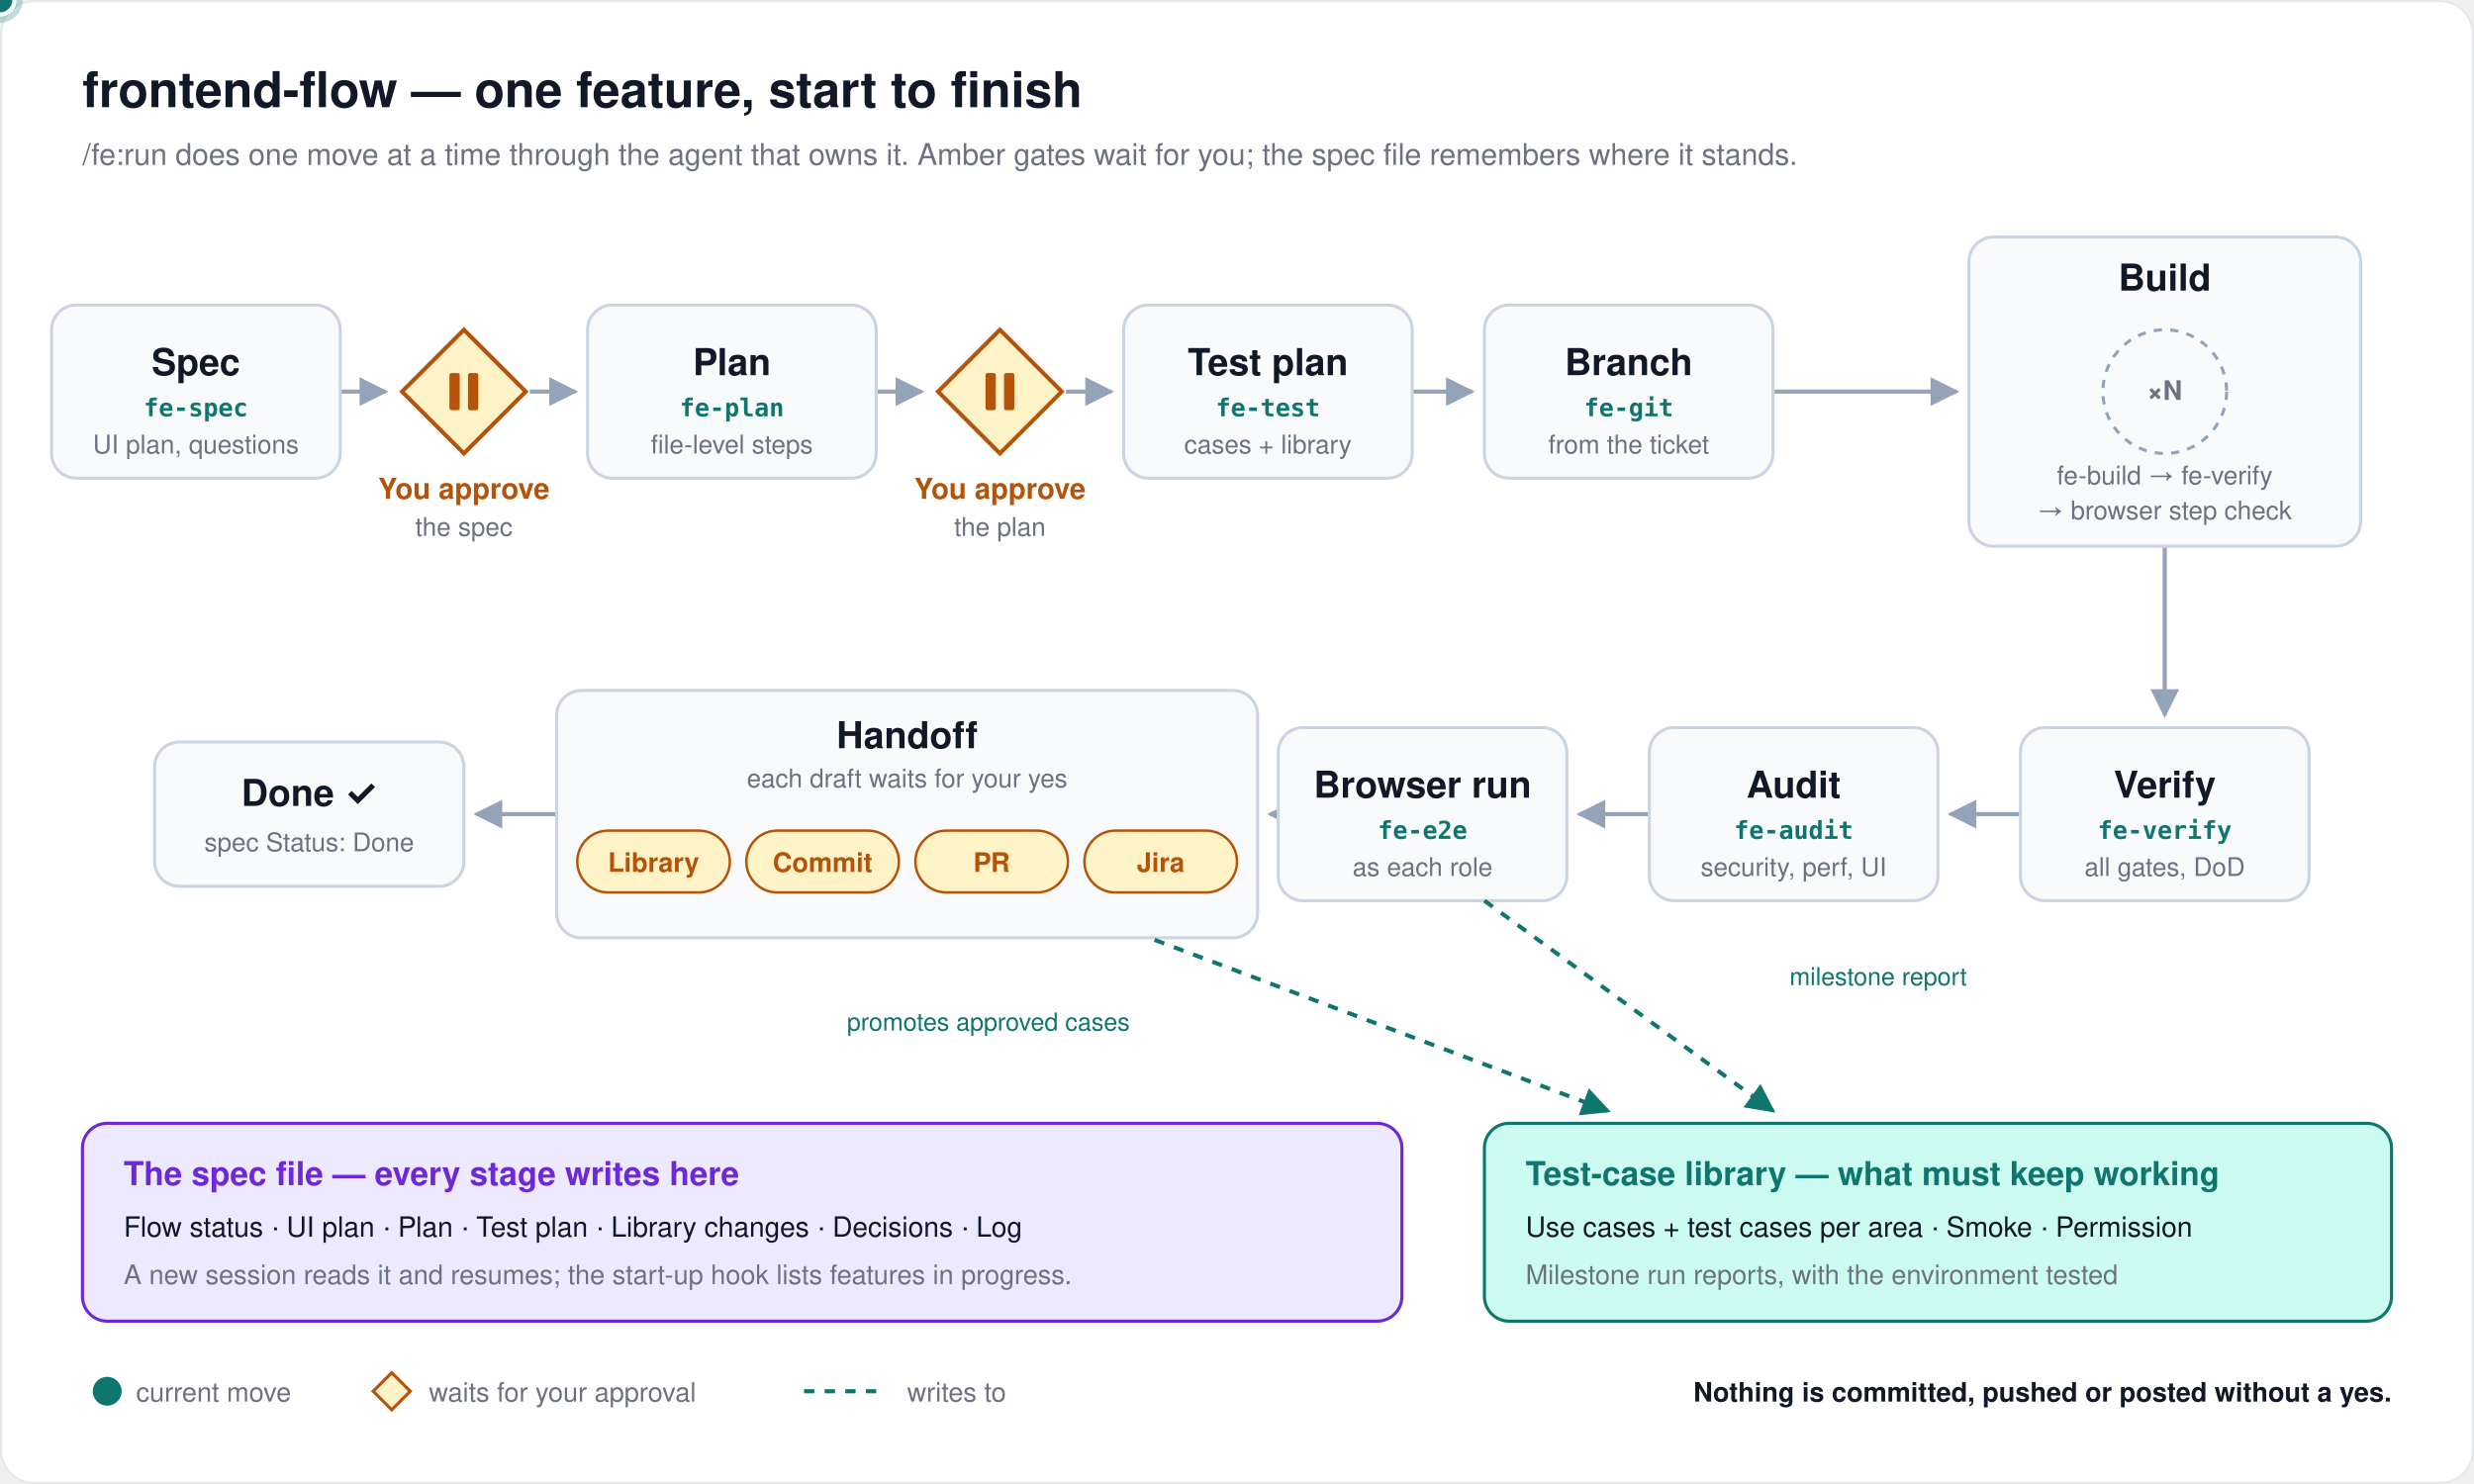
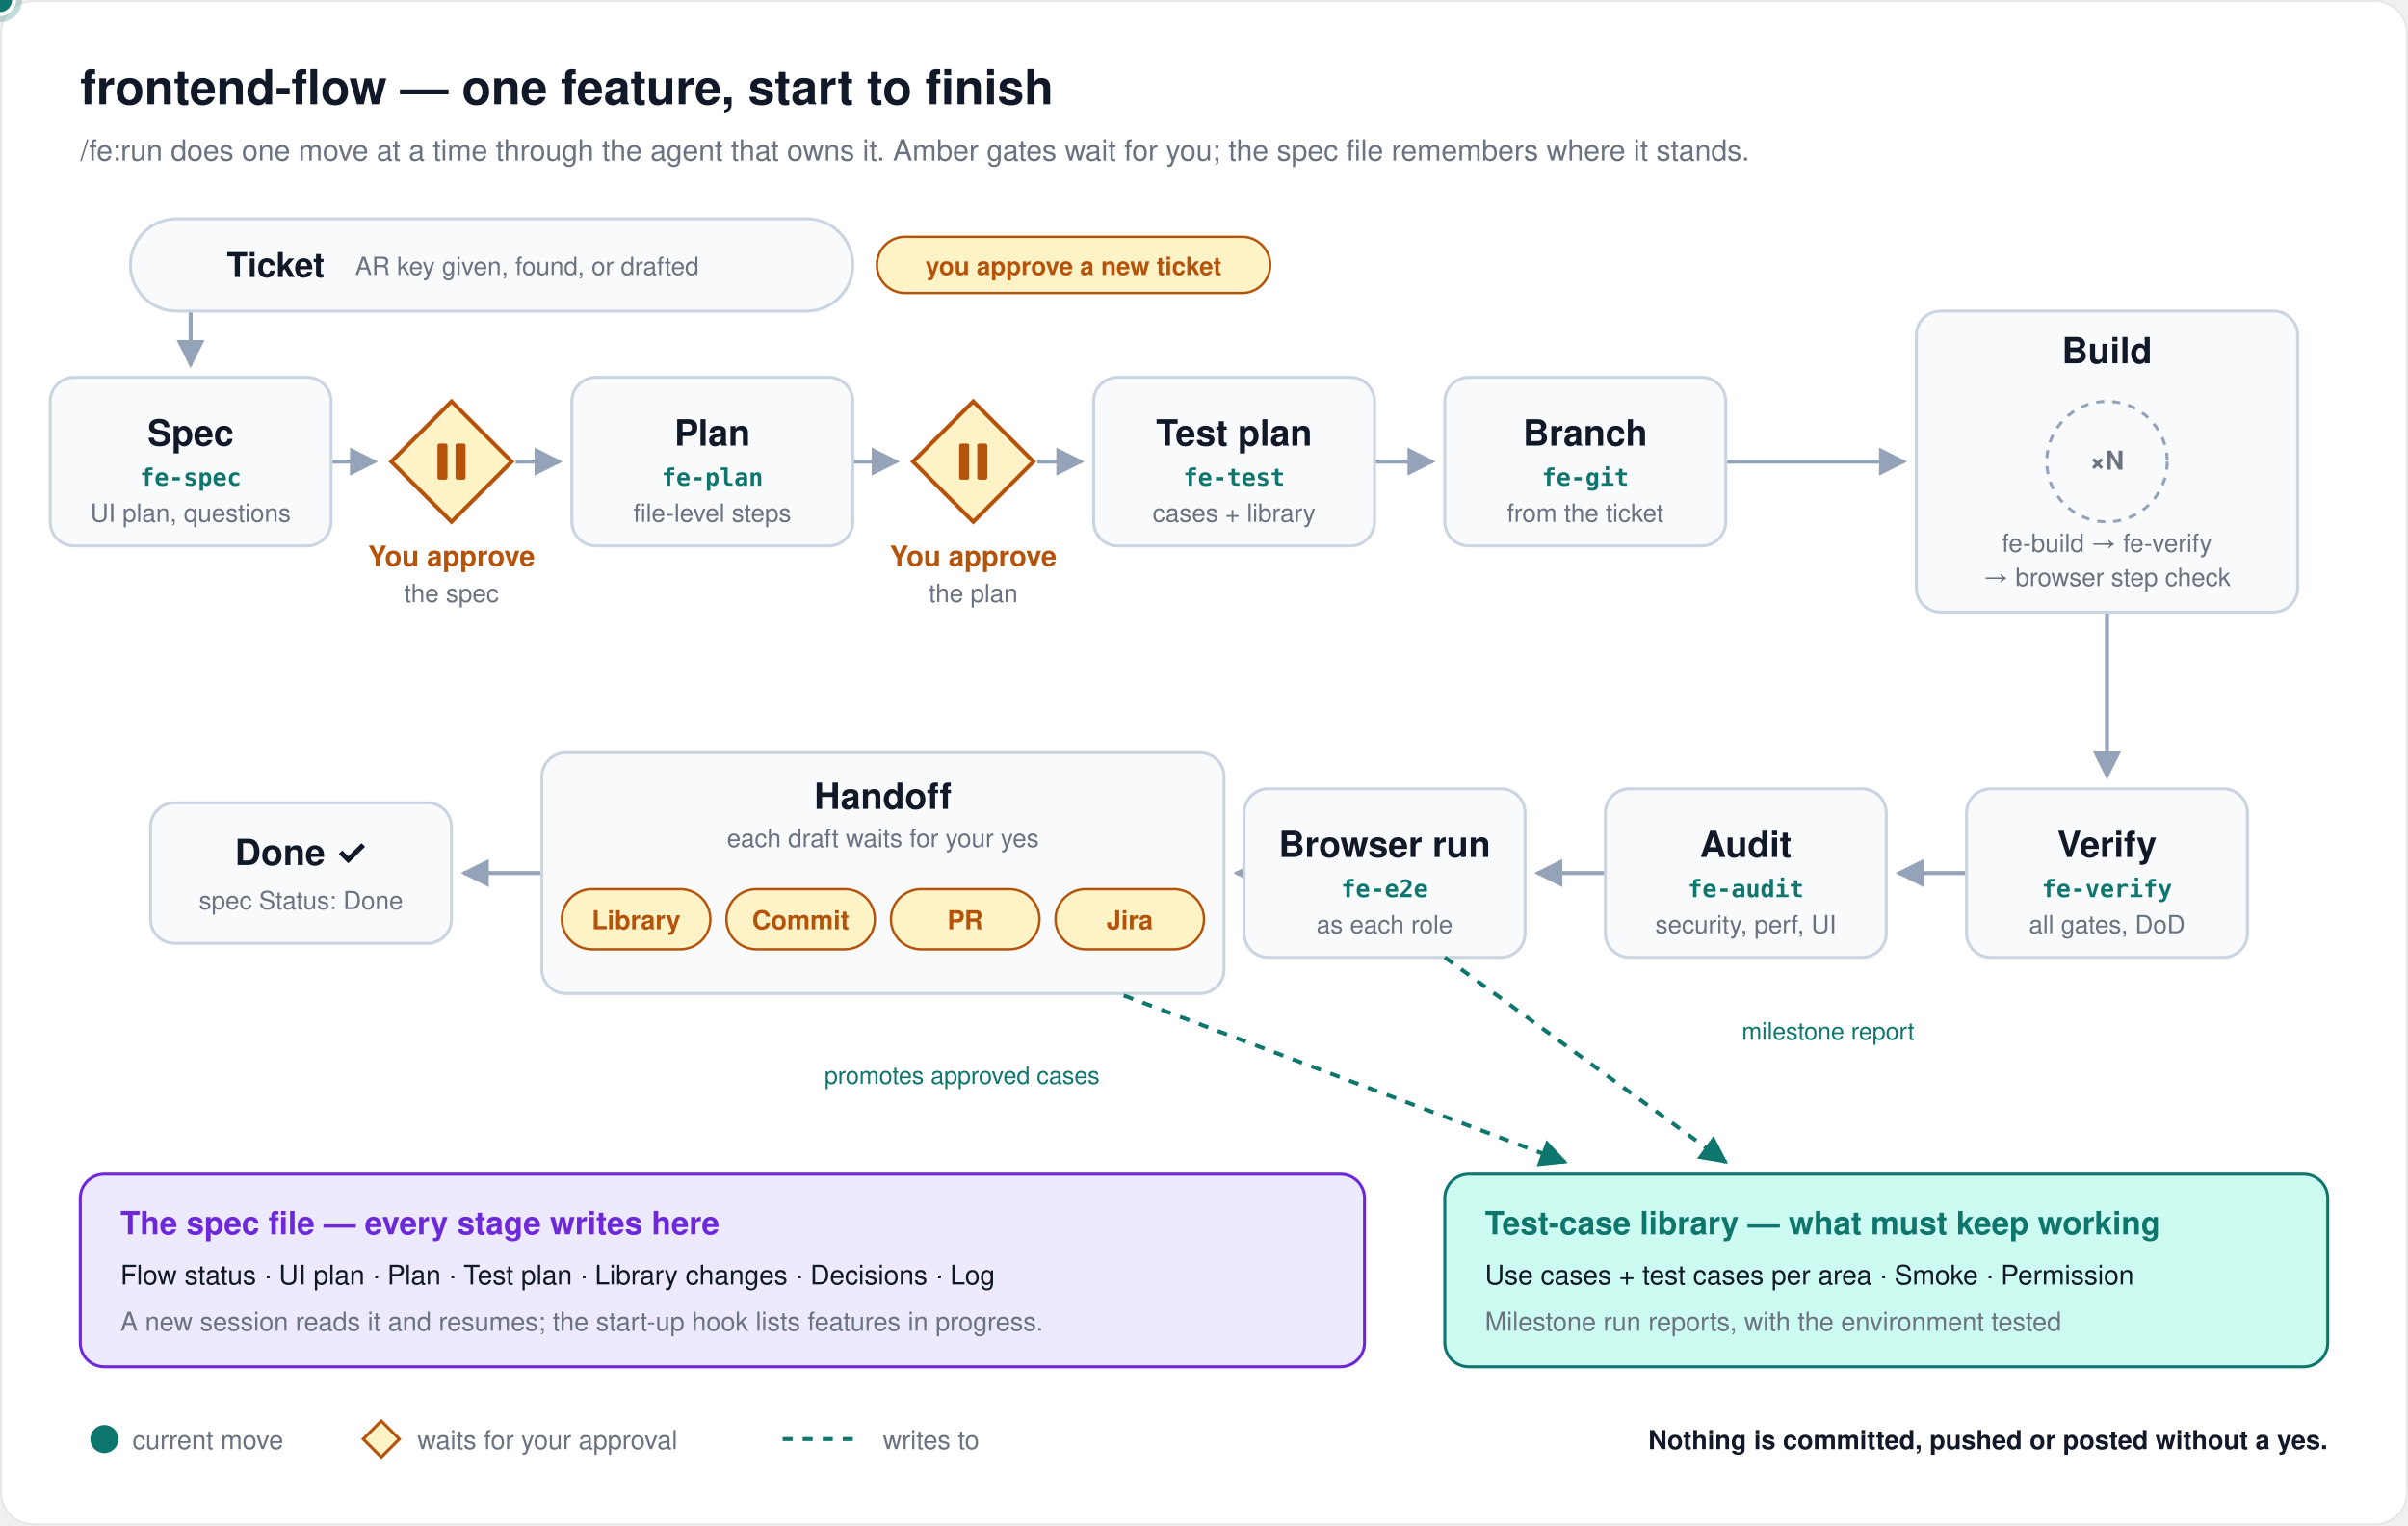
- <svg xmlns="http://www.w3.org/2000/svg" viewBox="0 0 1200 720" width="1200" height="720" font-family="-apple-system, BlinkMacSystemFont, 'Segoe UI', Helvetica, Arial, sans-serif" role="img" aria-labelledby="t d">
+ <svg xmlns="http://www.w3.org/2000/svg" viewBox="0 0 1200 760" width="1200" height="760" font-family="-apple-system, BlinkMacSystemFont, 'Segoe UI', Helvetica, Arial, sans-serif" role="img" aria-labelledby="t d">
  <defs>
    <marker id="arrow" viewBox="0 0 10 10" refX="9" refY="5" markerWidth="7" markerHeight="7" orient="auto-start-reverse">
      <path d="M0,0 L10,5 L0,10 z" fill="#94a3b8" />
    </marker>
    <marker id="arrowViolet" viewBox="0 0 10 10" refX="9" refY="5" markerWidth="7" markerHeight="7" orient="auto-start-reverse">
      <path d="M0,0 L10,5 L0,10 z" fill="#6d28d9" />
    </marker>
    <marker id="arrowTeal" viewBox="0 0 10 10" refX="9" refY="5" markerWidth="7" markerHeight="7" orient="auto-start-reverse">
      <path d="M0,0 L10,5 L0,10 z" fill="#0f766e" />
    </marker>
  </defs>
-   <rect x="0.5" y="0.5" width="1199" height="719" rx="16" fill="#ffffff" stroke="#e5e7eb" />
+   <rect x="0.5" y="0.5" width="1199" height="759" rx="16" fill="#ffffff" stroke="#e5e7eb" />
  <text x="40" y="52" font-size="24" font-weight="700" fill="#111827" text-anchor="start">frontend-flow — one feature, start to finish</text>
  <text x="40" y="80" font-size="14.5" font-weight="400" fill="#6b7280" text-anchor="start">/fe:run does one move at a time through the agent that owns it. Amber gates wait for you; the spec file remembers where it stands.</text>
-   <line x1="165.0" y1="190" x2="187" y2="190" stroke="#94a3b8" stroke-width="2" marker-end="url(#arrow)" />
-   <line x1="257" y1="190" x2="279.0" y2="190" stroke="#94a3b8" stroke-width="2" marker-end="url(#arrow)" />
-   <line x1="425.0" y1="190" x2="447" y2="190" stroke="#94a3b8" stroke-width="2" marker-end="url(#arrow)" />
-   <line x1="517" y1="190" x2="539.0" y2="190" stroke="#94a3b8" stroke-width="2" marker-end="url(#arrow)" />
-   <line x1="685.0" y1="190" x2="714.0" y2="190" stroke="#94a3b8" stroke-width="2" marker-end="url(#arrow)" />
-   <line x1="860.0" y1="190" x2="949" y2="190" stroke="#94a3b8" stroke-width="2" marker-end="url(#arrow)" />
-   <line x1="1050" y1="265" x2="1050" y2="347.0" stroke="#94a3b8" stroke-width="2" marker-end="url(#arrow)" />
-   <line x1="980.0" y1="395" x2="946.0" y2="395" stroke="#94a3b8" stroke-width="2" marker-end="url(#arrow)" />
-   <line x1="800.0" y1="395" x2="766.0" y2="395" stroke="#94a3b8" stroke-width="2" marker-end="url(#arrow)" />
-   <line x1="620.0" y1="395" x2="616" y2="395" stroke="#94a3b8" stroke-width="2" marker-end="url(#arrow)" />
-   <line x1="270" y1="395" x2="231" y2="395" stroke="#94a3b8" stroke-width="2" marker-end="url(#arrow)" />
-   <g>
-     <rect x="25.0" y="148.0" width="140" height="84" rx="12" fill="#f8fafc" stroke="#cbd5e1" stroke-width="1.5" />
-     <rect x="25.0" y="148.0" width="140" height="84" rx="12" fill="#ccfbf1" stroke="#0f766e" stroke-width="2.5" opacity="0">
-       <animate attributeName="opacity" dur="22.02s" repeatCount="indefinite" calcMode="linear" keyTimes="0;0;0;0.041;0.048;1" values="0;0;1;1;0;0" />
-     </rect>
-     <text x="95" y="182" font-size="18" font-weight="700" fill="#111827" text-anchor="middle">Spec</text>
-     <text x="95" y="202" font-size="12" font-weight="600" fill="#0f766e" text-anchor="middle" font-family="ui-monospace, SFMono-Regular, Menlo, monospace">fe-spec</text>
-     <text x="95" y="220" font-size="12.5" font-weight="400" fill="#6b7280" text-anchor="middle">UI plan, questions</text>
-   </g>
-   <polygon points="225,160 255,190 225,220 195,190" fill="#fef3c7" stroke="#b45309" stroke-width="2" />
-   <polygon points="225,160 255,190 225,220 195,190" fill="#b45309" opacity="0">
-     <animate attributeName="opacity" dur="22.02s" repeatCount="indefinite" calcMode="linear" keyTimes="0;0.054;0.06;0.133;0.14;1" values="0;0;1;1;0;0" />
+   <line x1="95" y1="155" x2="95" y2="182.0" stroke="#94a3b8" stroke-width="2" marker-end="url(#arrow)" />
+   <line x1="165.0" y1="230" x2="187" y2="230" stroke="#94a3b8" stroke-width="2" marker-end="url(#arrow)" />
+   <line x1="257" y1="230" x2="279.0" y2="230" stroke="#94a3b8" stroke-width="2" marker-end="url(#arrow)" />
+   <line x1="425.0" y1="230" x2="447" y2="230" stroke="#94a3b8" stroke-width="2" marker-end="url(#arrow)" />
+   <line x1="517" y1="230" x2="539.0" y2="230" stroke="#94a3b8" stroke-width="2" marker-end="url(#arrow)" />
+   <line x1="685.0" y1="230" x2="714.0" y2="230" stroke="#94a3b8" stroke-width="2" marker-end="url(#arrow)" />
+   <line x1="860.0" y1="230" x2="949" y2="230" stroke="#94a3b8" stroke-width="2" marker-end="url(#arrow)" />
+   <line x1="1050" y1="305" x2="1050" y2="387.0" stroke="#94a3b8" stroke-width="2" marker-end="url(#arrow)" />
+   <line x1="980.0" y1="435" x2="946.0" y2="435" stroke="#94a3b8" stroke-width="2" marker-end="url(#arrow)" />
+   <line x1="800.0" y1="435" x2="766.0" y2="435" stroke="#94a3b8" stroke-width="2" marker-end="url(#arrow)" />
+   <line x1="620.0" y1="435" x2="616" y2="435" stroke="#94a3b8" stroke-width="2" marker-end="url(#arrow)" />
+   <line x1="270" y1="435" x2="231" y2="435" stroke="#94a3b8" stroke-width="2" marker-end="url(#arrow)" />
+   <rect x="65" y="109.0" width="360" height="46" rx="23" fill="#f8fafc" stroke="#cbd5e1" stroke-width="1.5" />
+   <rect x="65" y="109.0" width="360" height="46" rx="23" fill="#ccfbf1" stroke="#0f766e" stroke-width="2.5" opacity="0">
+     <animate attributeName="opacity" dur="23.25s" repeatCount="indefinite" calcMode="linear" keyTimes="0;0;0;0.039;0.045;1" values="0;0;1;1;0;0" />
+   </rect>
+   <text x="113" y="138" font-size="17" font-weight="700" fill="#111827" text-anchor="start">Ticket</text>
+   <text x="177" y="137" font-size="12.5" font-weight="400" fill="#6b7280" text-anchor="start">AR key given, found, or drafted</text>
+   <g>
+     <rect x="437" y="118" width="196" height="28" rx="14" fill="#fef3c7" stroke="#b45309" stroke-width="1.2" />
+     <text x="535" y="137" font-size="12.5" font-weight="600" fill="#b45309" text-anchor="middle">you approve a new ticket</text>
+   </g>
+   <g>
+     <rect x="25.0" y="188.0" width="140" height="84" rx="12" fill="#f8fafc" stroke="#cbd5e1" stroke-width="1.5" />
+     <rect x="25.0" y="188.0" width="140" height="84" rx="12" fill="#ccfbf1" stroke="#0f766e" stroke-width="2.5" opacity="0">
+       <animate attributeName="opacity" dur="23.25s" repeatCount="indefinite" calcMode="linear" keyTimes="0;0.046;0.053;0.091;0.098;1" values="0;0;1;1;0;0" />
+     </rect>
+     <text x="95" y="222" font-size="18" font-weight="700" fill="#111827" text-anchor="middle">Spec</text>
+     <text x="95" y="242" font-size="12" font-weight="600" fill="#0f766e" text-anchor="middle" font-family="ui-monospace, SFMono-Regular, Menlo, monospace">fe-spec</text>
+     <text x="95" y="260" font-size="12.5" font-weight="400" fill="#6b7280" text-anchor="middle">UI plan, questions</text>
+   </g>
+   <polygon points="225,200 255,230 225,260 195,230" fill="#fef3c7" stroke="#b45309" stroke-width="2" />
+   <polygon points="225,200 255,230 225,260 195,230" fill="#b45309" opacity="0">
+     <animate attributeName="opacity" dur="23.25s" repeatCount="indefinite" calcMode="linear" keyTimes="0;0.104;0.11;0.179;0.185;1" values="0;0;1;1;0;0" />
  </polygon>
  <g fill="#b45309">
-     <rect x="218" y="181" width="5" height="18" rx="1" />
-     <rect x="227" y="181" width="5" height="18" rx="1" />
+     <rect x="218" y="221" width="5" height="18" rx="1" />
+     <rect x="227" y="221" width="5" height="18" rx="1" />
  </g>
  <g fill="#ffffff" opacity="0">
-     <animate attributeName="opacity" dur="22.02s" repeatCount="indefinite" calcMode="linear" keyTimes="0;0.054;0.06;0.133;0.14;1" values="0;0;1;1;0;0" />
-     <rect x="218" y="181" width="5" height="18" rx="1" />
-     <rect x="227" y="181" width="5" height="18" rx="1" />
-   </g>
-   <text x="225" y="242" font-size="14" font-weight="700" fill="#b45309" text-anchor="middle">You approve</text>
-   <text x="225" y="260" font-size="12.5" font-weight="400" fill="#6b7280" text-anchor="middle">the spec</text>
-   <g>
-     <rect x="285.0" y="148.0" width="140" height="84" rx="12" fill="#f8fafc" stroke="#cbd5e1" stroke-width="1.5" />
-     <rect x="285.0" y="148.0" width="140" height="84" rx="12" fill="#ccfbf1" stroke="#0f766e" stroke-width="2.5" opacity="0">
-       <animate attributeName="opacity" dur="22.02s" repeatCount="indefinite" calcMode="linear" keyTimes="0;0.146;0.153;0.185;0.192;1" values="0;0;1;1;0;0" />
-     </rect>
-     <text x="355" y="182" font-size="18" font-weight="700" fill="#111827" text-anchor="middle">Plan</text>
-     <text x="355" y="202" font-size="12" font-weight="600" fill="#0f766e" text-anchor="middle" font-family="ui-monospace, SFMono-Regular, Menlo, monospace">fe-plan</text>
-     <text x="355" y="220" font-size="12.5" font-weight="400" fill="#6b7280" text-anchor="middle">file-level steps</text>
-   </g>
-   <polygon points="485,160 515,190 485,220 455,190" fill="#fef3c7" stroke="#b45309" stroke-width="2" />
-   <polygon points="485,160 515,190 485,220 455,190" fill="#b45309" opacity="0">
-     <animate attributeName="opacity" dur="22.02s" repeatCount="indefinite" calcMode="linear" keyTimes="0;0.198;0.204;0.277;0.284;1" values="0;0;1;1;0;0" />
+     <animate attributeName="opacity" dur="23.25s" repeatCount="indefinite" calcMode="linear" keyTimes="0;0.104;0.11;0.179;0.185;1" values="0;0;1;1;0;0" />
+     <rect x="218" y="221" width="5" height="18" rx="1" />
+     <rect x="227" y="221" width="5" height="18" rx="1" />
+   </g>
+   <text x="225" y="282" font-size="14" font-weight="700" fill="#b45309" text-anchor="middle">You approve</text>
+   <text x="225" y="300" font-size="12.5" font-weight="400" fill="#6b7280" text-anchor="middle">the spec</text>
+   <g>
+     <rect x="285.0" y="188.0" width="140" height="84" rx="12" fill="#f8fafc" stroke="#cbd5e1" stroke-width="1.5" />
+     <rect x="285.0" y="188.0" width="140" height="84" rx="12" fill="#ccfbf1" stroke="#0f766e" stroke-width="2.5" opacity="0">
+       <animate attributeName="opacity" dur="23.25s" repeatCount="indefinite" calcMode="linear" keyTimes="0;0.191;0.198;0.228;0.234;1" values="0;0;1;1;0;0" />
+     </rect>
+     <text x="355" y="222" font-size="18" font-weight="700" fill="#111827" text-anchor="middle">Plan</text>
+     <text x="355" y="242" font-size="12" font-weight="600" fill="#0f766e" text-anchor="middle" font-family="ui-monospace, SFMono-Regular, Menlo, monospace">fe-plan</text>
+     <text x="355" y="260" font-size="12.5" font-weight="400" fill="#6b7280" text-anchor="middle">file-level steps</text>
+   </g>
+   <polygon points="485,200 515,230 485,260 455,230" fill="#fef3c7" stroke="#b45309" stroke-width="2" />
+   <polygon points="485,200 515,230 485,260 455,230" fill="#b45309" opacity="0">
+     <animate attributeName="opacity" dur="23.25s" repeatCount="indefinite" calcMode="linear" keyTimes="0;0.24;0.246;0.315;0.322;1" values="0;0;1;1;0;0" />
  </polygon>
  <g fill="#b45309">
-     <rect x="478" y="181" width="5" height="18" rx="1" />
-     <rect x="487" y="181" width="5" height="18" rx="1" />
+     <rect x="478" y="221" width="5" height="18" rx="1" />
+     <rect x="487" y="221" width="5" height="18" rx="1" />
  </g>
  <g fill="#ffffff" opacity="0">
-     <animate attributeName="opacity" dur="22.02s" repeatCount="indefinite" calcMode="linear" keyTimes="0;0.198;0.204;0.277;0.284;1" values="0;0;1;1;0;0" />
-     <rect x="478" y="181" width="5" height="18" rx="1" />
-     <rect x="487" y="181" width="5" height="18" rx="1" />
-   </g>
-   <text x="485" y="242" font-size="14" font-weight="700" fill="#b45309" text-anchor="middle">You approve</text>
-   <text x="485" y="260" font-size="12.5" font-weight="400" fill="#6b7280" text-anchor="middle">the plan</text>
-   <g>
-     <rect x="545.0" y="148.0" width="140" height="84" rx="12" fill="#f8fafc" stroke="#cbd5e1" stroke-width="1.5" />
-     <rect x="545.0" y="148.0" width="140" height="84" rx="12" fill="#ccfbf1" stroke="#0f766e" stroke-width="2.5" opacity="0">
-       <animate attributeName="opacity" dur="22.02s" repeatCount="indefinite" calcMode="linear" keyTimes="0;0.29;0.297;0.333;0.34;1" values="0;0;1;1;0;0" />
-     </rect>
-     <text x="615" y="182" font-size="18" font-weight="700" fill="#111827" text-anchor="middle">Test plan</text>
-     <text x="615" y="202" font-size="12" font-weight="600" fill="#0f766e" text-anchor="middle" font-family="ui-monospace, SFMono-Regular, Menlo, monospace">fe-test</text>
-     <text x="615" y="220" font-size="12.5" font-weight="400" fill="#6b7280" text-anchor="middle">cases + library</text>
-   </g>
-   <g>
-     <rect x="720.0" y="148.0" width="140" height="84" rx="12" fill="#f8fafc" stroke="#cbd5e1" stroke-width="1.5" />
-     <rect x="720.0" y="148.0" width="140" height="84" rx="12" fill="#ccfbf1" stroke="#0f766e" stroke-width="2.5" opacity="0">
-       <animate attributeName="opacity" dur="22.02s" repeatCount="indefinite" calcMode="linear" keyTimes="0;0.353;0.359;0.382;0.389;1" values="0;0;1;1;0;0" />
-     </rect>
-     <text x="790" y="182" font-size="18" font-weight="700" fill="#111827" text-anchor="middle">Branch</text>
-     <text x="790" y="202" font-size="12" font-weight="600" fill="#0f766e" text-anchor="middle" font-family="ui-monospace, SFMono-Regular, Menlo, monospace">fe-git</text>
-     <text x="790" y="220" font-size="12.5" font-weight="400" fill="#6b7280" text-anchor="middle">from the ticket</text>
-   </g>
-   <rect x="955.0" y="115.0" width="190" height="150" rx="12" fill="#f8fafc" stroke="#cbd5e1" stroke-width="1.5" />
-   <rect x="955.0" y="115.0" width="190" height="150" rx="12" fill="#ccfbf1" stroke="#0f766e" stroke-width="2.5" opacity="0">
-     <animate attributeName="opacity" dur="22.02s" repeatCount="indefinite" calcMode="linear" keyTimes="0;0.415;0.421;0.501;0.508;1" values="0;0;1;1;0;0" />
-   </rect>
-   <text x="1050" y="141.0" font-size="18" font-weight="700" fill="#111827" text-anchor="middle">Build</text>
-   <circle cx="1050" cy="190" r="30" fill="none" stroke="#94a3b8" stroke-width="1.5" stroke-dasharray="4 4" />
-   <text x="1050" y="194" font-size="13" font-weight="700" fill="#6b7280" text-anchor="middle">×N</text>
-   <text x="1050" y="235.0" font-size="12.5" font-weight="400" fill="#6b7280" text-anchor="middle">fe-build → fe-verify</text>
-   <text x="1050" y="252.0" font-size="12.5" font-weight="400" fill="#6b7280" text-anchor="middle">→ browser step check</text>
-   <g>
-     <rect x="980.0" y="353.0" width="140" height="84" rx="12" fill="#f8fafc" stroke="#cbd5e1" stroke-width="1.5" />
-     <rect x="980.0" y="353.0" width="140" height="84" rx="12" fill="#ccfbf1" stroke="#0f766e" stroke-width="2.5" opacity="0">
-       <animate attributeName="opacity" dur="22.02s" repeatCount="indefinite" calcMode="linear" keyTimes="0;0.525;0.532;0.56;0.566;1" values="0;0;1;1;0;0" />
-     </rect>
-     <text x="1050" y="387" font-size="18" font-weight="700" fill="#111827" text-anchor="middle">Verify</text>
-     <text x="1050" y="407" font-size="12" font-weight="600" fill="#0f766e" text-anchor="middle" font-family="ui-monospace, SFMono-Regular, Menlo, monospace">fe-verify</text>
-     <text x="1050" y="425" font-size="12.5" font-weight="400" fill="#6b7280" text-anchor="middle">all gates, DoD</text>
-   </g>
-   <g>
-     <rect x="800.0" y="353.0" width="140" height="84" rx="12" fill="#f8fafc" stroke="#cbd5e1" stroke-width="1.5" />
-     <rect x="800.0" y="353.0" width="140" height="84" rx="12" fill="#ccfbf1" stroke="#0f766e" stroke-width="2.5" opacity="0">
-       <animate attributeName="opacity" dur="22.02s" repeatCount="indefinite" calcMode="linear" keyTimes="0;0.58;0.587;0.614;0.621;1" values="0;0;1;1;0;0" />
-     </rect>
-     <text x="870" y="387" font-size="18" font-weight="700" fill="#111827" text-anchor="middle">Audit</text>
-     <text x="870" y="407" font-size="12" font-weight="600" fill="#0f766e" text-anchor="middle" font-family="ui-monospace, SFMono-Regular, Menlo, monospace">fe-audit</text>
-     <text x="870" y="425" font-size="12.5" font-weight="400" fill="#6b7280" text-anchor="middle">security, perf, UI</text>
-   </g>
-   <g>
-     <rect x="620.0" y="353.0" width="140" height="84" rx="12" fill="#f8fafc" stroke="#cbd5e1" stroke-width="1.5" />
-     <rect x="620.0" y="353.0" width="140" height="84" rx="12" fill="#ccfbf1" stroke="#0f766e" stroke-width="2.5" opacity="0">
-       <animate attributeName="opacity" dur="22.02s" repeatCount="indefinite" calcMode="linear" keyTimes="0;0.634;0.641;0.682;0.689;1" values="0;0;1;1;0;0" />
-     </rect>
-     <text x="690" y="387" font-size="18" font-weight="700" fill="#111827" text-anchor="middle">Browser run</text>
-     <text x="690" y="407" font-size="12" font-weight="600" fill="#0f766e" text-anchor="middle" font-family="ui-monospace, SFMono-Regular, Menlo, monospace">fe-e2e</text>
-     <text x="690" y="425" font-size="12.5" font-weight="400" fill="#6b7280" text-anchor="middle">as each role</text>
-   </g>
-   <rect x="270.0" y="335.0" width="340" height="120" rx="12" fill="#f8fafc" stroke="#cbd5e1" stroke-width="1.5" />
-   <rect x="270.0" y="335.0" width="340" height="120" rx="12" fill="#ccfbf1" stroke="#0f766e" stroke-width="2.5" opacity="0">
-     <animate attributeName="opacity" dur="22.02s" repeatCount="indefinite" calcMode="linear" keyTimes="0;0.713;0.72;0.856;0.863;1" values="0;0;1;1;0;0" />
-   </rect>
-   <text x="440" y="363.0" font-size="18" font-weight="700" fill="#111827" text-anchor="middle">Handoff</text>
-   <text x="440" y="382.0" font-size="12.5" font-weight="400" fill="#6b7280" text-anchor="middle">each draft waits for your yes</text>
-   <rect x="280.0" y="403.0" width="74" height="30" rx="15" fill="#fef3c7" stroke="#b45309" stroke-width="1.2" />
-   <rect x="280.0" y="403.0" width="74" height="30" rx="15" fill="#0f766e" opacity="0">
-     <animate attributeName="opacity" dur="22.02s" repeatCount="indefinite" calcMode="linear" keyTimes="0;0.736;0.74;0.856;0.861;1" values="0;0;1;1;0;0" />
-   </rect>
-   <g opacity="1">
-     <animate attributeName="opacity" dur="22.02s" repeatCount="indefinite" calcMode="linear" keyTimes="0;0.736;0.74;0.856;0.861;1" values="1;1;0;0;1;1" />
-     <text x="317.0" y="423.0" font-size="13" font-weight="600" fill="#b45309" text-anchor="middle">Library</text>
-   </g>
-   <g opacity="0">
-     <animate attributeName="opacity" dur="22.02s" repeatCount="indefinite" calcMode="linear" keyTimes="0;0.736;0.74;0.856;0.861;1" values="0;0;1;1;0;0" />
-     <text x="317.0" y="423.0" font-size="13" font-weight="700" fill="#ffffff" text-anchor="middle">Library ✓</text>
-   </g>
-   <rect x="362.0" y="403.0" width="74" height="30" rx="15" fill="#fef3c7" stroke="#b45309" stroke-width="1.2" />
-   <rect x="362.0" y="403.0" width="74" height="30" rx="15" fill="#0f766e" opacity="0">
-     <animate attributeName="opacity" dur="22.02s" repeatCount="indefinite" calcMode="linear" keyTimes="0;0.77;0.774;0.856;0.861;1" values="0;0;1;1;0;0" />
-   </rect>
-   <g opacity="1">
-     <animate attributeName="opacity" dur="22.02s" repeatCount="indefinite" calcMode="linear" keyTimes="0;0.77;0.774;0.856;0.861;1" values="1;1;0;0;1;1" />
-     <text x="399.0" y="423.0" font-size="13" font-weight="600" fill="#b45309" text-anchor="middle">Commit</text>
-   </g>
-   <g opacity="0">
-     <animate attributeName="opacity" dur="22.02s" repeatCount="indefinite" calcMode="linear" keyTimes="0;0.77;0.774;0.856;0.861;1" values="0;0;1;1;0;0" />
-     <text x="399.0" y="423.0" font-size="13" font-weight="700" fill="#ffffff" text-anchor="middle">Commit ✓</text>
-   </g>
-   <rect x="444.0" y="403.0" width="74" height="30" rx="15" fill="#fef3c7" stroke="#b45309" stroke-width="1.2" />
-   <rect x="444.0" y="403.0" width="74" height="30" rx="15" fill="#0f766e" opacity="0">
-     <animate attributeName="opacity" dur="22.02s" repeatCount="indefinite" calcMode="linear" keyTimes="0;0.804;0.808;0.856;0.861;1" values="0;0;1;1;0;0" />
-   </rect>
-   <g opacity="1">
-     <animate attributeName="opacity" dur="22.02s" repeatCount="indefinite" calcMode="linear" keyTimes="0;0.804;0.808;0.856;0.861;1" values="1;1;0;0;1;1" />
-     <text x="481.0" y="423.0" font-size="13" font-weight="600" fill="#b45309" text-anchor="middle">PR</text>
-   </g>
-   <g opacity="0">
-     <animate attributeName="opacity" dur="22.02s" repeatCount="indefinite" calcMode="linear" keyTimes="0;0.804;0.808;0.856;0.861;1" values="0;0;1;1;0;0" />
-     <text x="481.0" y="423.0" font-size="13" font-weight="700" fill="#ffffff" text-anchor="middle">PR ✓</text>
-   </g>
-   <rect x="526.0" y="403.0" width="74" height="30" rx="15" fill="#fef3c7" stroke="#b45309" stroke-width="1.2" />
-   <rect x="526.0" y="403.0" width="74" height="30" rx="15" fill="#0f766e" opacity="0">
-     <animate attributeName="opacity" dur="22.02s" repeatCount="indefinite" calcMode="linear" keyTimes="0;0.838;0.843;0.856;0.861;1" values="0;0;1;1;0;0" />
-   </rect>
-   <g opacity="1">
-     <animate attributeName="opacity" dur="22.02s" repeatCount="indefinite" calcMode="linear" keyTimes="0;0.838;0.843;0.856;0.861;1" values="1;1;0;0;1;1" />
-     <text x="563.0" y="423.0" font-size="13" font-weight="600" fill="#b45309" text-anchor="middle">Jira</text>
-   </g>
-   <g opacity="0">
-     <animate attributeName="opacity" dur="22.02s" repeatCount="indefinite" calcMode="linear" keyTimes="0;0.838;0.843;0.856;0.861;1" values="0;0;1;1;0;0" />
-     <text x="563.0" y="423.0" font-size="13" font-weight="700" fill="#ffffff" text-anchor="middle">Jira ✓</text>
-   </g>
-   <g>
-     <rect x="75.0" y="360.0" width="150" height="70" rx="12" fill="#f8fafc" stroke="#cbd5e1" stroke-width="1.5" />
-     <rect x="75.0" y="360.0" width="150" height="70" rx="12" fill="#ccfbf1" stroke="#0f766e" stroke-width="2.5" opacity="0">
-       <animate attributeName="opacity" dur="22.02s" repeatCount="indefinite" calcMode="linear" keyTimes="0;0.893;0.9;0.964;0.971;1" values="0;0;1;1;0;0" />
-     </rect>
-     <text x="150" y="391" font-size="18" font-weight="700" fill="#111827" text-anchor="middle">Done ✓</text>
-     <text x="150" y="413" font-size="12.5" font-weight="400" fill="#6b7280" text-anchor="middle">spec Status: Done</text>
-   </g>
-   <rect x="40" y="545" width="640" height="96" rx="12" fill="#ede9fe" stroke="#6d28d9" stroke-width="1.5" />
-   <text x="60" y="575" font-size="16" font-weight="700" fill="#6d28d9" text-anchor="start">The spec file — every stage writes here</text>
-   <text x="60" y="600" font-size="13.5" font-weight="400" fill="#111827" text-anchor="start">Flow status · UI plan · Plan · Test plan · Library changes · Decisions · Log</text>
-   <text x="60" y="623" font-size="13" font-weight="400" fill="#6b7280" text-anchor="start">A new session reads it and resumes; the start-up hook lists features in progress.</text>
-   <rect x="720" y="545" width="440" height="96" rx="12" fill="#ccfbf1" stroke="#0f766e" stroke-width="1.5" />
-   <text x="740" y="575" font-size="16" font-weight="700" fill="#0f766e" text-anchor="start">Test-case library — what must keep working</text>
-   <text x="740" y="600" font-size="13.5" font-weight="400" fill="#111827" text-anchor="start">Use cases + test cases per area · Smoke · Permission</text>
-   <text x="740" y="623" font-size="13" font-weight="400" fill="#6b7280" text-anchor="start">Milestone run reports, with the environment tested</text>
-   <line x1="720" y1="437.0" x2="860" y2="539" stroke="#0f766e" stroke-width="2" stroke-dasharray="5 5" marker-end="url(#arrowTeal)" />
-   <line x1="560" y1="456" x2="780" y2="539" stroke="#0f766e" stroke-width="2" stroke-dasharray="5 5" marker-end="url(#arrowTeal)" />
-   <text x="548" y="500" font-size="12" font-weight="400" fill="#0f766e" text-anchor="end">promotes approved cases</text>
-   <text x="868" y="478" font-size="12" font-weight="400" fill="#0f766e" text-anchor="start">milestone report</text>
-   <circle cx="52" cy="675" r="7" fill="#0f766e" />
-   <text x="66" y="680" font-size="13" font-weight="400" fill="#6b7280" text-anchor="start">current move</text>
-   <polygon points="190,666 199,675 190,684 181,675" fill="#fef3c7" stroke="#b45309" stroke-width="1.5" />
-   <text x="208" y="680" font-size="13" font-weight="400" fill="#6b7280" text-anchor="start">waits for your approval</text>
-   <line x1="390" y1="675" x2="430" y2="675" stroke="#0f766e" stroke-width="2" stroke-dasharray="5 5" />
-   <text x="440" y="680" font-size="13" font-weight="400" fill="#6b7280" text-anchor="start">writes to</text>
-   <text x="1160" y="680" font-size="13" font-weight="600" fill="#111827" text-anchor="end">Nothing is committed, pushed or posted without a yes.</text>
+     <animate attributeName="opacity" dur="23.25s" repeatCount="indefinite" calcMode="linear" keyTimes="0;0.24;0.246;0.315;0.322;1" values="0;0;1;1;0;0" />
+     <rect x="478" y="221" width="5" height="18" rx="1" />
+     <rect x="487" y="221" width="5" height="18" rx="1" />
+   </g>
+   <text x="485" y="282" font-size="14" font-weight="700" fill="#b45309" text-anchor="middle">You approve</text>
+   <text x="485" y="300" font-size="12.5" font-weight="400" fill="#6b7280" text-anchor="middle">the plan</text>
+   <g>
+     <rect x="545.0" y="188.0" width="140" height="84" rx="12" fill="#f8fafc" stroke="#cbd5e1" stroke-width="1.5" />
+     <rect x="545.0" y="188.0" width="140" height="84" rx="12" fill="#ccfbf1" stroke="#0f766e" stroke-width="2.5" opacity="0">
+       <animate attributeName="opacity" dur="23.25s" repeatCount="indefinite" calcMode="linear" keyTimes="0;0.327;0.334;0.368;0.375;1" values="0;0;1;1;0;0" />
+     </rect>
+     <text x="615" y="222" font-size="18" font-weight="700" fill="#111827" text-anchor="middle">Test plan</text>
+     <text x="615" y="242" font-size="12" font-weight="600" fill="#0f766e" text-anchor="middle" font-family="ui-monospace, SFMono-Regular, Menlo, monospace">fe-test</text>
+     <text x="615" y="260" font-size="12.5" font-weight="400" fill="#6b7280" text-anchor="middle">cases + library</text>
+   </g>
+   <g>
+     <rect x="720.0" y="188.0" width="140" height="84" rx="12" fill="#f8fafc" stroke="#cbd5e1" stroke-width="1.5" />
+     <rect x="720.0" y="188.0" width="140" height="84" rx="12" fill="#ccfbf1" stroke="#0f766e" stroke-width="2.5" opacity="0">
+       <animate attributeName="opacity" dur="23.25s" repeatCount="indefinite" calcMode="linear" keyTimes="0;0.387;0.393;0.415;0.421;1" values="0;0;1;1;0;0" />
+     </rect>
+     <text x="790" y="222" font-size="18" font-weight="700" fill="#111827" text-anchor="middle">Branch</text>
+     <text x="790" y="242" font-size="12" font-weight="600" fill="#0f766e" text-anchor="middle" font-family="ui-monospace, SFMono-Regular, Menlo, monospace">fe-git</text>
+     <text x="790" y="260" font-size="12.5" font-weight="400" fill="#6b7280" text-anchor="middle">from the ticket</text>
+   </g>
+   <rect x="955.0" y="155.0" width="190" height="150" rx="12" fill="#f8fafc" stroke="#cbd5e1" stroke-width="1.5" />
+   <rect x="955.0" y="155.0" width="190" height="150" rx="12" fill="#ccfbf1" stroke="#0f766e" stroke-width="2.5" opacity="0">
+     <animate attributeName="opacity" dur="23.25s" repeatCount="indefinite" calcMode="linear" keyTimes="0;0.446;0.452;0.528;0.534;1" values="0;0;1;1;0;0" />
+   </rect>
+   <text x="1050" y="181.0" font-size="18" font-weight="700" fill="#111827" text-anchor="middle">Build</text>
+   <circle cx="1050" cy="230" r="30" fill="none" stroke="#94a3b8" stroke-width="1.5" stroke-dasharray="4 4" />
+   <text x="1050" y="234" font-size="13" font-weight="700" fill="#6b7280" text-anchor="middle">×N</text>
+   <text x="1050" y="275.0" font-size="12.5" font-weight="400" fill="#6b7280" text-anchor="middle">fe-build → fe-verify</text>
+   <text x="1050" y="292.0" font-size="12.5" font-weight="400" fill="#6b7280" text-anchor="middle">→ browser step check</text>
+   <g>
+     <rect x="980.0" y="393.0" width="140" height="84" rx="12" fill="#f8fafc" stroke="#cbd5e1" stroke-width="1.5" />
+     <rect x="980.0" y="393.0" width="140" height="84" rx="12" fill="#ccfbf1" stroke="#0f766e" stroke-width="2.5" opacity="0">
+       <animate attributeName="opacity" dur="23.25s" repeatCount="indefinite" calcMode="linear" keyTimes="0;0.55;0.557;0.583;0.589;1" values="0;0;1;1;0;0" />
+     </rect>
+     <text x="1050" y="427" font-size="18" font-weight="700" fill="#111827" text-anchor="middle">Verify</text>
+     <text x="1050" y="447" font-size="12" font-weight="600" fill="#0f766e" text-anchor="middle" font-family="ui-monospace, SFMono-Regular, Menlo, monospace">fe-verify</text>
+     <text x="1050" y="465" font-size="12.5" font-weight="400" fill="#6b7280" text-anchor="middle">all gates, DoD</text>
+   </g>
+   <g>
+     <rect x="800.0" y="393.0" width="140" height="84" rx="12" fill="#f8fafc" stroke="#cbd5e1" stroke-width="1.5" />
+     <rect x="800.0" y="393.0" width="140" height="84" rx="12" fill="#ccfbf1" stroke="#0f766e" stroke-width="2.5" opacity="0">
+       <animate attributeName="opacity" dur="23.25s" repeatCount="indefinite" calcMode="linear" keyTimes="0;0.602;0.609;0.634;0.641;1" values="0;0;1;1;0;0" />
+     </rect>
+     <text x="870" y="427" font-size="18" font-weight="700" fill="#111827" text-anchor="middle">Audit</text>
+     <text x="870" y="447" font-size="12" font-weight="600" fill="#0f766e" text-anchor="middle" font-family="ui-monospace, SFMono-Regular, Menlo, monospace">fe-audit</text>
+     <text x="870" y="465" font-size="12.5" font-weight="400" fill="#6b7280" text-anchor="middle">security, perf, UI</text>
+   </g>
+   <g>
+     <rect x="620.0" y="393.0" width="140" height="84" rx="12" fill="#f8fafc" stroke="#cbd5e1" stroke-width="1.5" />
+     <rect x="620.0" y="393.0" width="140" height="84" rx="12" fill="#ccfbf1" stroke="#0f766e" stroke-width="2.5" opacity="0">
+       <animate attributeName="opacity" dur="23.25s" repeatCount="indefinite" calcMode="linear" keyTimes="0;0.654;0.66;0.699;0.705;1" values="0;0;1;1;0;0" />
+     </rect>
+     <text x="690" y="427" font-size="18" font-weight="700" fill="#111827" text-anchor="middle">Browser run</text>
+     <text x="690" y="447" font-size="12" font-weight="600" fill="#0f766e" text-anchor="middle" font-family="ui-monospace, SFMono-Regular, Menlo, monospace">fe-e2e</text>
+     <text x="690" y="465" font-size="12.5" font-weight="400" fill="#6b7280" text-anchor="middle">as each role</text>
+   </g>
+   <rect x="270.0" y="375.0" width="340" height="120" rx="12" fill="#f8fafc" stroke="#cbd5e1" stroke-width="1.5" />
+   <rect x="270.0" y="375.0" width="340" height="120" rx="12" fill="#ccfbf1" stroke="#0f766e" stroke-width="2.5" opacity="0">
+     <animate attributeName="opacity" dur="23.25s" repeatCount="indefinite" calcMode="linear" keyTimes="0;0.728;0.735;0.864;0.87;1" values="0;0;1;1;0;0" />
+   </rect>
+   <text x="440" y="403.0" font-size="18" font-weight="700" fill="#111827" text-anchor="middle">Handoff</text>
+   <text x="440" y="422.0" font-size="12.5" font-weight="400" fill="#6b7280" text-anchor="middle">each draft waits for your yes</text>
+   <rect x="280.0" y="443.0" width="74" height="30" rx="15" fill="#fef3c7" stroke="#b45309" stroke-width="1.2" />
+   <rect x="280.0" y="443.0" width="74" height="30" rx="15" fill="#0f766e" opacity="0">
+     <animate attributeName="opacity" dur="23.25s" repeatCount="indefinite" calcMode="linear" keyTimes="0;0.75;0.754;0.864;0.868;1" values="0;0;1;1;0;0" />
+   </rect>
+   <g opacity="1">
+     <animate attributeName="opacity" dur="23.25s" repeatCount="indefinite" calcMode="linear" keyTimes="0;0.75;0.754;0.864;0.868;1" values="1;1;0;0;1;1" />
+     <text x="317.0" y="463.0" font-size="13" font-weight="600" fill="#b45309" text-anchor="middle">Library</text>
+   </g>
+   <g opacity="0">
+     <animate attributeName="opacity" dur="23.25s" repeatCount="indefinite" calcMode="linear" keyTimes="0;0.75;0.754;0.864;0.868;1" values="0;0;1;1;0;0" />
+     <text x="317.0" y="463.0" font-size="13" font-weight="700" fill="#ffffff" text-anchor="middle">Library ✓</text>
+   </g>
+   <rect x="362.0" y="443.0" width="74" height="30" rx="15" fill="#fef3c7" stroke="#b45309" stroke-width="1.2" />
+   <rect x="362.0" y="443.0" width="74" height="30" rx="15" fill="#0f766e" opacity="0">
+     <animate attributeName="opacity" dur="23.25s" repeatCount="indefinite" calcMode="linear" keyTimes="0;0.782;0.786;0.864;0.868;1" values="0;0;1;1;0;0" />
+   </rect>
+   <g opacity="1">
+     <animate attributeName="opacity" dur="23.25s" repeatCount="indefinite" calcMode="linear" keyTimes="0;0.782;0.786;0.864;0.868;1" values="1;1;0;0;1;1" />
+     <text x="399.0" y="463.0" font-size="13" font-weight="600" fill="#b45309" text-anchor="middle">Commit</text>
+   </g>
+   <g opacity="0">
+     <animate attributeName="opacity" dur="23.25s" repeatCount="indefinite" calcMode="linear" keyTimes="0;0.782;0.786;0.864;0.868;1" values="0;0;1;1;0;0" />
+     <text x="399.0" y="463.0" font-size="13" font-weight="700" fill="#ffffff" text-anchor="middle">Commit ✓</text>
+   </g>
+   <rect x="444.0" y="443.0" width="74" height="30" rx="15" fill="#fef3c7" stroke="#b45309" stroke-width="1.2" />
+   <rect x="444.0" y="443.0" width="74" height="30" rx="15" fill="#0f766e" opacity="0">
+     <animate attributeName="opacity" dur="23.25s" repeatCount="indefinite" calcMode="linear" keyTimes="0;0.814;0.819;0.864;0.868;1" values="0;0;1;1;0;0" />
+   </rect>
+   <g opacity="1">
+     <animate attributeName="opacity" dur="23.25s" repeatCount="indefinite" calcMode="linear" keyTimes="0;0.814;0.819;0.864;0.868;1" values="1;1;0;0;1;1" />
+     <text x="481.0" y="463.0" font-size="13" font-weight="600" fill="#b45309" text-anchor="middle">PR</text>
+   </g>
+   <g opacity="0">
+     <animate attributeName="opacity" dur="23.25s" repeatCount="indefinite" calcMode="linear" keyTimes="0;0.814;0.819;0.864;0.868;1" values="0;0;1;1;0;0" />
+     <text x="481.0" y="463.0" font-size="13" font-weight="700" fill="#ffffff" text-anchor="middle">PR ✓</text>
+   </g>
+   <rect x="526.0" y="443.0" width="74" height="30" rx="15" fill="#fef3c7" stroke="#b45309" stroke-width="1.2" />
+   <rect x="526.0" y="443.0" width="74" height="30" rx="15" fill="#0f766e" opacity="0">
+     <animate attributeName="opacity" dur="23.25s" repeatCount="indefinite" calcMode="linear" keyTimes="0;0.847;0.851;0.864;0.868;1" values="0;0;1;1;0;0" />
+   </rect>
+   <g opacity="1">
+     <animate attributeName="opacity" dur="23.25s" repeatCount="indefinite" calcMode="linear" keyTimes="0;0.847;0.851;0.864;0.868;1" values="1;1;0;0;1;1" />
+     <text x="563.0" y="463.0" font-size="13" font-weight="600" fill="#b45309" text-anchor="middle">Jira</text>
+   </g>
+   <g opacity="0">
+     <animate attributeName="opacity" dur="23.25s" repeatCount="indefinite" calcMode="linear" keyTimes="0;0.847;0.851;0.864;0.868;1" values="0;0;1;1;0;0" />
+     <text x="563.0" y="463.0" font-size="13" font-weight="700" fill="#ffffff" text-anchor="middle">Jira ✓</text>
+   </g>
+   <g>
+     <rect x="75.0" y="400.0" width="150" height="70" rx="12" fill="#f8fafc" stroke="#cbd5e1" stroke-width="1.5" />
+     <rect x="75.0" y="400.0" width="150" height="70" rx="12" fill="#ccfbf1" stroke="#0f766e" stroke-width="2.5" opacity="0">
+       <animate attributeName="opacity" dur="23.25s" repeatCount="indefinite" calcMode="linear" keyTimes="0;0.899;0.905;0.966;0.972;1" values="0;0;1;1;0;0" />
+     </rect>
+     <text x="150" y="431" font-size="18" font-weight="700" fill="#111827" text-anchor="middle">Done ✓</text>
+     <text x="150" y="453" font-size="12.5" font-weight="400" fill="#6b7280" text-anchor="middle">spec Status: Done</text>
+   </g>
+   <rect x="40" y="585" width="640" height="96" rx="12" fill="#ede9fe" stroke="#6d28d9" stroke-width="1.5" />
+   <text x="60" y="615" font-size="16" font-weight="700" fill="#6d28d9" text-anchor="start">The spec file — every stage writes here</text>
+   <text x="60" y="640" font-size="13.5" font-weight="400" fill="#111827" text-anchor="start">Flow status · UI plan · Plan · Test plan · Library changes · Decisions · Log</text>
+   <text x="60" y="663" font-size="13" font-weight="400" fill="#6b7280" text-anchor="start">A new session reads it and resumes; the start-up hook lists features in progress.</text>
+   <rect x="720" y="585" width="440" height="96" rx="12" fill="#ccfbf1" stroke="#0f766e" stroke-width="1.5" />
+   <text x="740" y="615" font-size="16" font-weight="700" fill="#0f766e" text-anchor="start">Test-case library — what must keep working</text>
+   <text x="740" y="640" font-size="13.5" font-weight="400" fill="#111827" text-anchor="start">Use cases + test cases per area · Smoke · Permission</text>
+   <text x="740" y="663" font-size="13" font-weight="400" fill="#6b7280" text-anchor="start">Milestone run reports, with the environment tested</text>
+   <line x1="720" y1="477.0" x2="860" y2="579" stroke="#0f766e" stroke-width="2" stroke-dasharray="5 5" marker-end="url(#arrowTeal)" />
+   <line x1="560" y1="496" x2="780" y2="579" stroke="#0f766e" stroke-width="2" stroke-dasharray="5 5" marker-end="url(#arrowTeal)" />
+   <text x="548" y="540" font-size="12" font-weight="400" fill="#0f766e" text-anchor="end">promotes approved cases</text>
+   <text x="868" y="518" font-size="12" font-weight="400" fill="#0f766e" text-anchor="start">milestone report</text>
+   <circle cx="52" cy="717" r="7" fill="#0f766e" />
+   <text x="66" y="722" font-size="13" font-weight="400" fill="#6b7280" text-anchor="start">current move</text>
+   <polygon points="190,708 199,717 190,726 181,717" fill="#fef3c7" stroke="#b45309" stroke-width="1.5" />
+   <text x="208" y="722" font-size="13" font-weight="400" fill="#6b7280" text-anchor="start">waits for your approval</text>
+   <line x1="390" y1="717" x2="430" y2="717" stroke="#0f766e" stroke-width="2" stroke-dasharray="5 5" />
+   <text x="440" y="722" font-size="13" font-weight="400" fill="#6b7280" text-anchor="start">writes to</text>
+   <text x="1160" y="722" font-size="13" font-weight="600" fill="#111827" text-anchor="end">Nothing is committed, pushed or posted without a yes.</text>
  <g>
    <circle r="11" fill="#0f766e" opacity="0.25">
      <animate attributeName="r" values="9;15;9" dur="1.2s" repeatCount="indefinite" />
    </circle>
    <circle r="7" fill="#0f766e" stroke="#ffffff" stroke-width="2" />
-     <animateMotion dur="22.02s" repeatCount="indefinite" calcMode="linear" keyPoints="0;0;0;0.052;0.052;0.104;0.104;0.156;0.156;0.208;0.208;0.278;0.278;0.557;0.557;0.64;0.64;0.712;0.712;0.784;0.784;0.884;0.884;1;1;1" keyTimes="0;0;0.041;0.06;0.133;0.153;0.185;0.204;0.277;0.297;0.333;0.359;0.382;0.488;0.501;0.532;0.56;0.587;0.614;0.641;0.682;0.72;0.856;0.9;0.964;1" path="M95,190 L225,190 L355,190 L485,190 L615,190 L790,190 L1050,190 L1020,190 A30,30 0 1,1 1080,190 A30,30 0 1,1 1020,190 A30,30 0 1,1 1080,190 A30,30 0 1,1 1020,190 L1050,190 L1050,395 L870,395 L690,395 L440,395 L150,395" />
+     <animateMotion dur="23.25s" repeatCount="indefinite" calcMode="linear" keyPoints="0;0;0;0.038;0.038;0.088;0.088;0.138;0.138;0.188;0.188;0.238;0.238;0.306;0.306;0.574;0.574;0.653;0.653;0.723;0.723;0.792;0.792;0.888;0.888;1;1;1" keyTimes="0;0;0.039;0.053;0.091;0.11;0.179;0.198;0.228;0.246;0.315;0.334;0.368;0.393;0.415;0.515;0.528;0.557;0.583;0.609;0.634;0.66;0.699;0.735;0.864;0.905;0.966;1" path="M95,132 L95,230 L225,230 L355,230 L485,230 L615,230 L790,230 L1050,230 L1020,230 A30,30 0 1,1 1080,230 A30,30 0 1,1 1020,230 A30,30 0 1,1 1080,230 A30,30 0 1,1 1020,230 L1050,230 L1050,435 L870,435 L690,435 L440,435 L150,435" />
  </g>
</svg>
